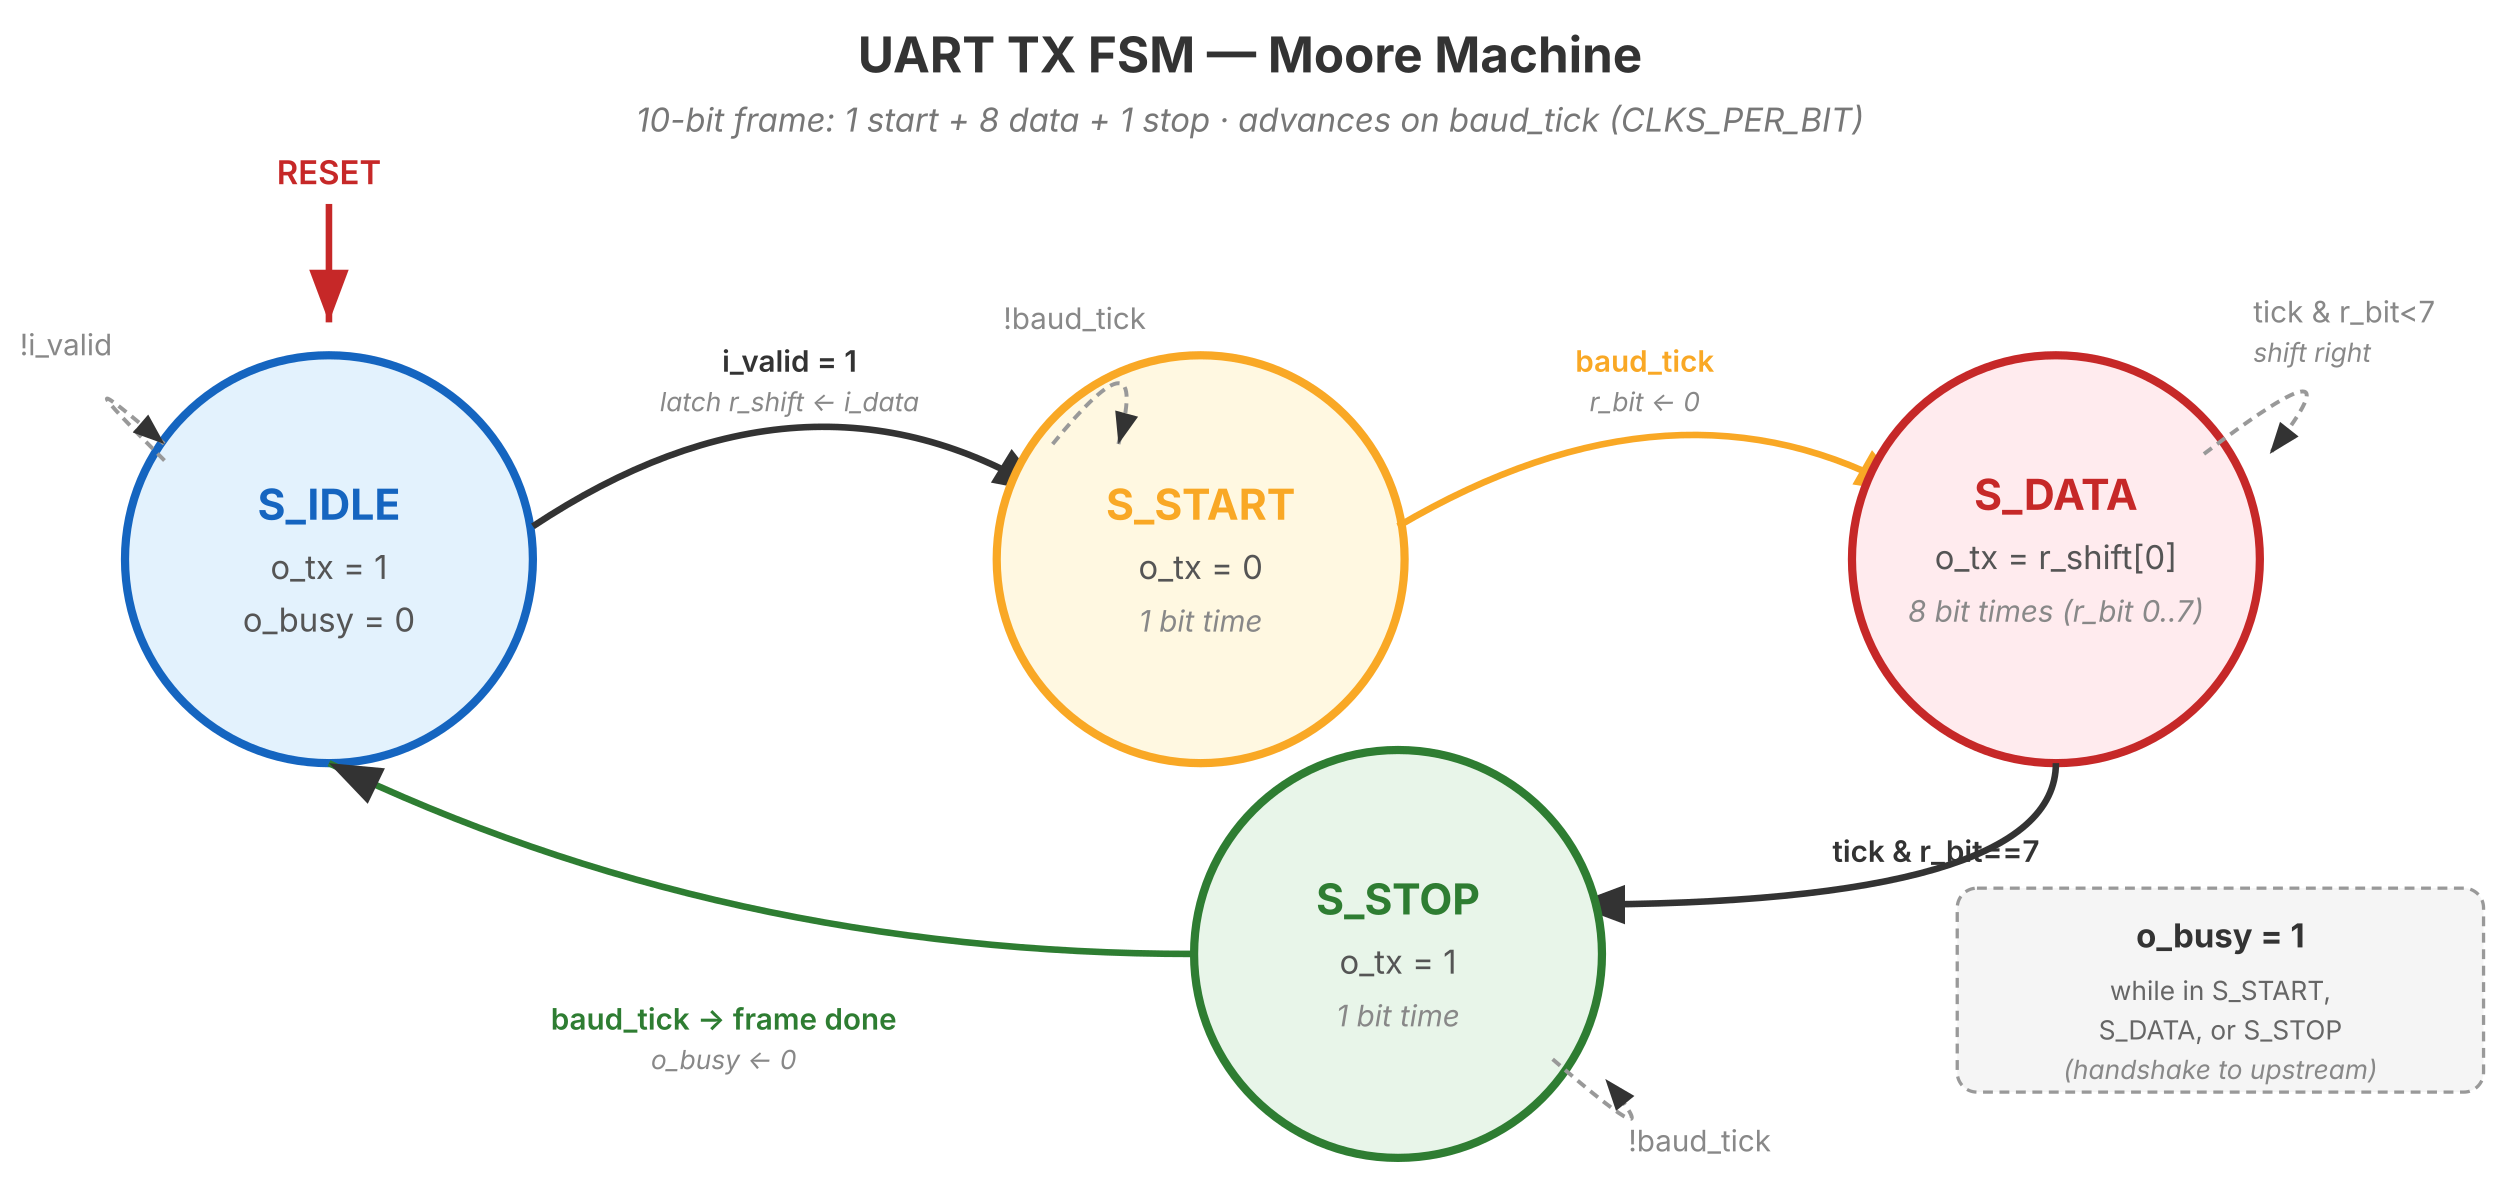
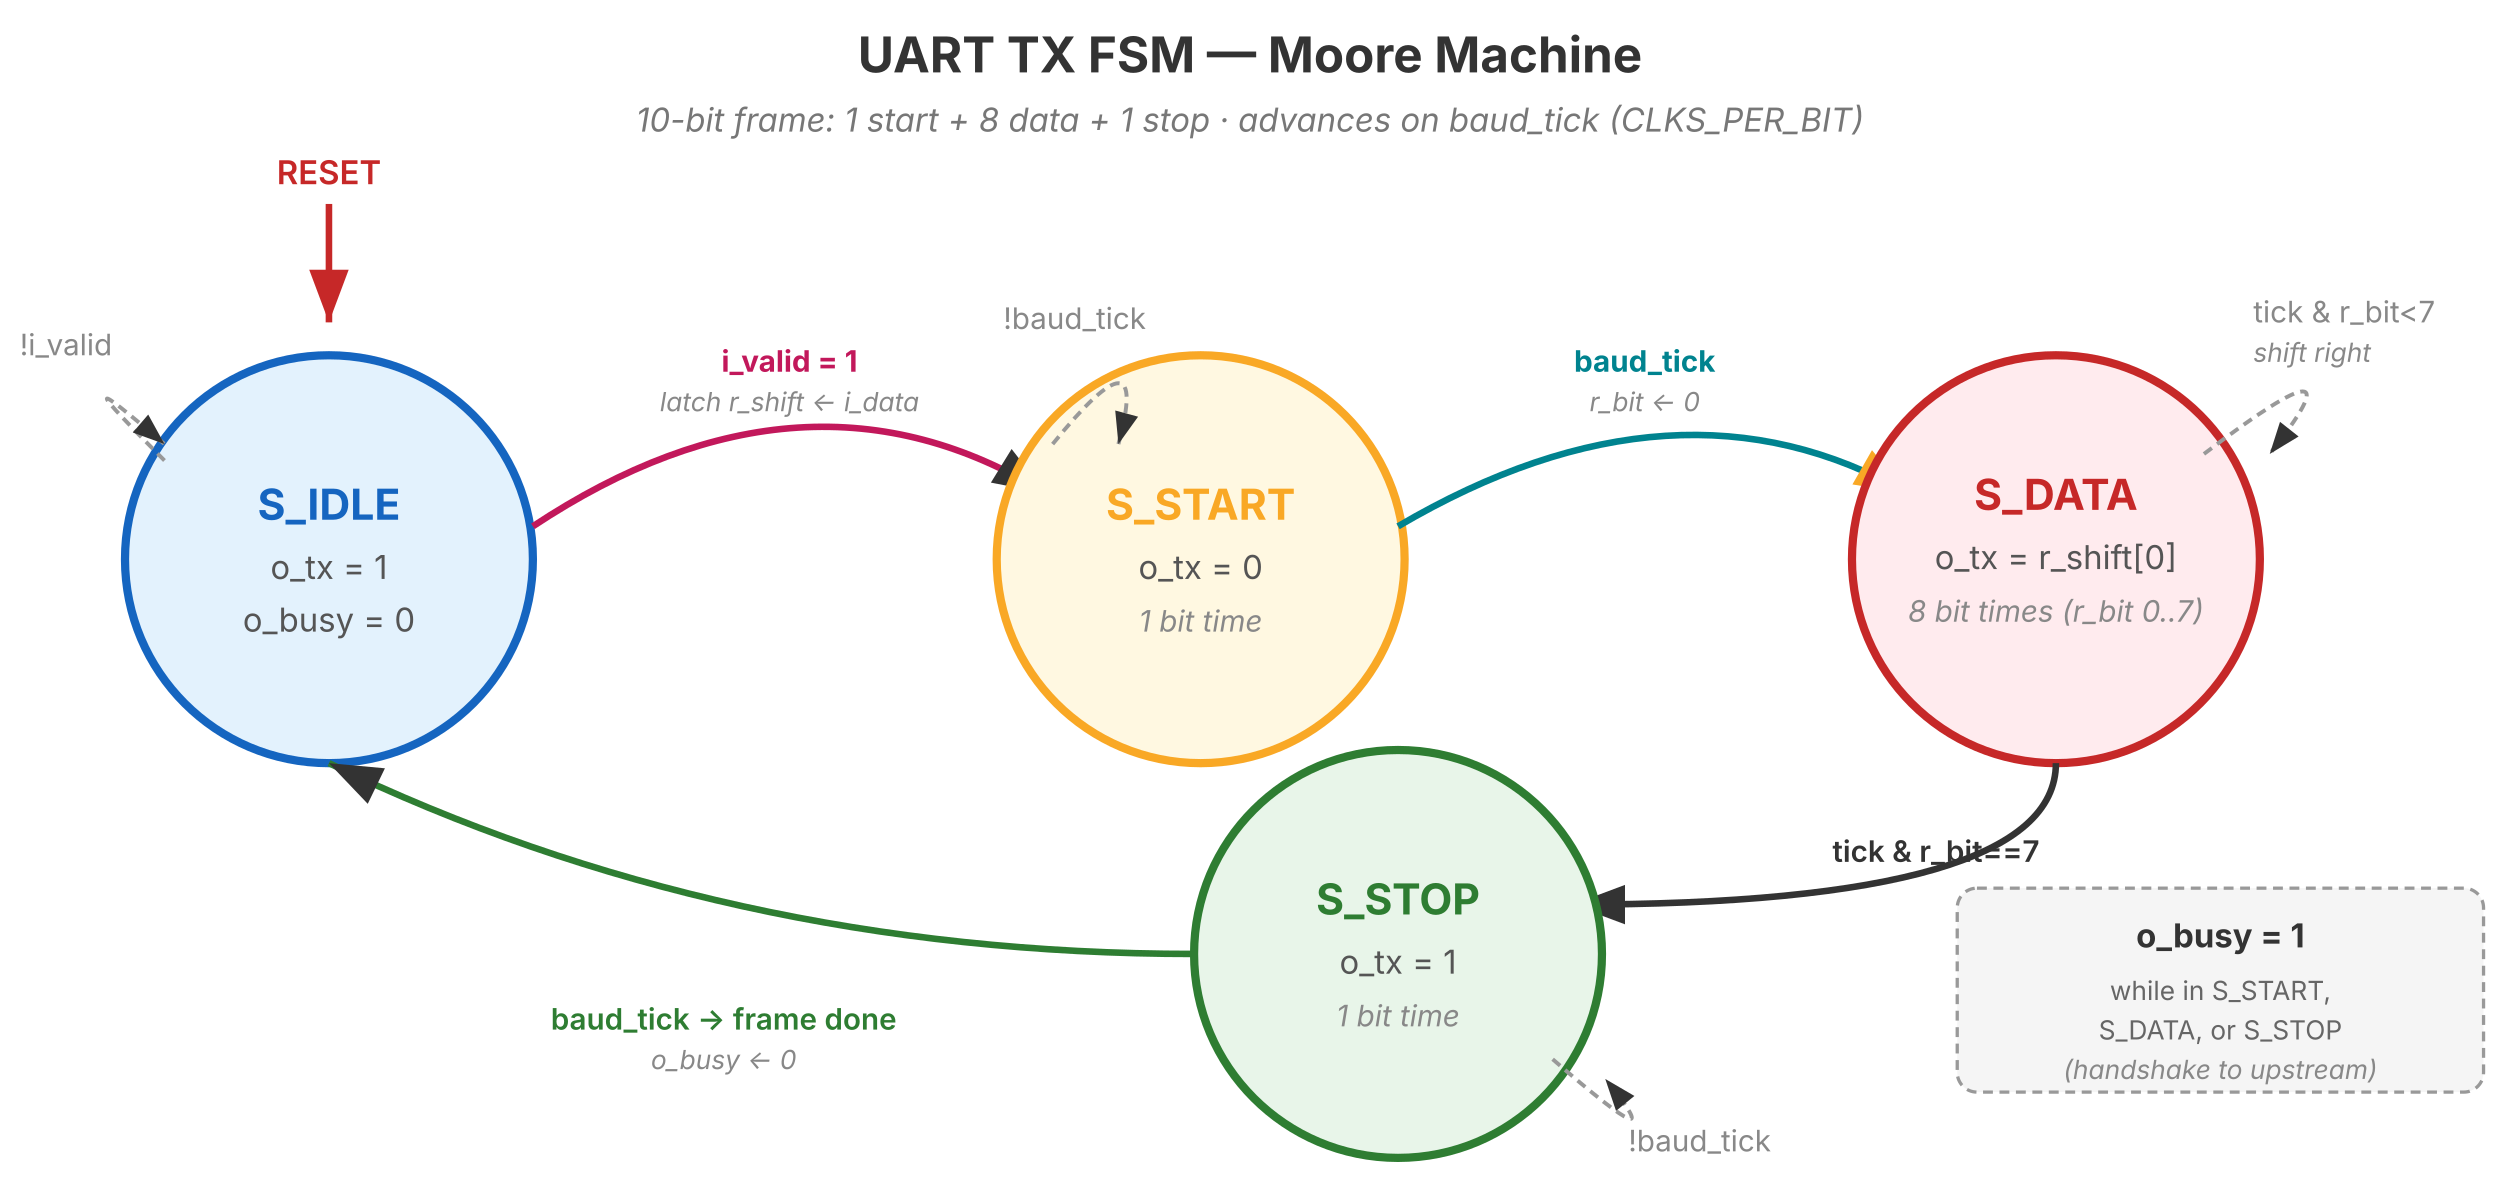
<svg xmlns="http://www.w3.org/2000/svg" viewBox="0 0 760 360" font-family="Inter, sans-serif">
  <defs>
    <marker id="arr" markerWidth="8" markerHeight="6" refX="8" refY="3" orient="auto">
      <path d="M0,0 L8,3 L0,6 Z" fill="#333" />
    </marker>
    <marker id="arr-r" markerWidth="8" markerHeight="6" refX="8" refY="3" orient="auto">
      <path d="M0,0 L8,3 L0,6 Z" fill="#C62828" />
    </marker>
    <marker id="arr-y" markerWidth="8" markerHeight="6" refX="8" refY="3" orient="auto">
      <path d="M0,0 L8,3 L0,6 Z" fill="#F9A825" />
    </marker>
  </defs>
  <text x="380" y="22" text-anchor="middle" font-size="15" font-weight="700" fill="#333">UART TX FSM — Moore Machine</text>
  <text x="380" y="40" text-anchor="middle" font-size="10" fill="#777" font-style="italic">10-bit frame: 1 start + 8 data + 1 stop · advances on baud_tick (CLKS_PER_BIT)</text>
  <line x1="100" y1="62" x2="100" y2="98" stroke="#C62828" stroke-width="2" marker-end="url(#arr-r)" />
  <text x="100" y="56" text-anchor="middle" font-size="10" fill="#C62828" font-weight="600">RESET</text>
  <circle cx="100" cy="170" r="62" fill="#E3F2FD" stroke="#1565C0" stroke-width="2.5" />
  <text x="100" y="158" text-anchor="middle" font-size="13" font-weight="700" fill="#1565C0">S_IDLE</text>
  <text x="100" y="176" text-anchor="middle" font-size="10" fill="#555">o_tx = 1</text>
  <text x="100" y="192" text-anchor="middle" font-size="10" fill="#555">o_busy = 0</text>
  <path d="M 50,140 Q 15,105 50,135" fill="none" stroke="#999" stroke-width="1.2" stroke-dasharray="3,2" marker-end="url(#arr)" />
  <text x="6" y="108" font-size="9" fill="#888">!i_valid</text>
-   <path d="M 162,160 Q 245,105 318,150" fill="none" stroke="#333" stroke-width="2" marker-end="url(#arr)" />
-   <text x="240" y="113" text-anchor="middle" font-size="9" fill="#333" font-weight="600">i_valid = 1</text>
+   <path d="M 162,160 Q 245,105 318,150" fill="none" stroke="#C2185B" stroke-width="2" marker-end="url(#arr)" />
+   <text x="240" y="113" text-anchor="middle" font-size="9" fill="#C2185B" font-weight="700">i_valid = 1</text>
  <text x="240" y="125" text-anchor="middle" font-size="8" fill="#888" font-style="italic">latch r_shift ← i_data</text>
  <circle cx="365" cy="170" r="62" fill="#FFF8E1" stroke="#F9A825" stroke-width="2.5" />
  <text x="365" y="158" text-anchor="middle" font-size="13" font-weight="700" fill="#F9A825">S_START</text>
  <text x="365" y="176" text-anchor="middle" font-size="10" fill="#555">o_tx = 0</text>
  <text x="365" y="192" text-anchor="middle" font-size="9" fill="#888" font-style="italic">1 bit time</text>
  <path d="M 320,135 Q 350,98 340,135" fill="none" stroke="#999" stroke-width="1.2" stroke-dasharray="3,2" marker-end="url(#arr)" />
  <text x="305" y="100" font-size="9" fill="#888">!baud_tick</text>
-   <path d="M 425,160 Q 510,110 580,150" fill="none" stroke="#F9A825" stroke-width="2" marker-end="url(#arr-y)" />
-   <text x="500" y="113" text-anchor="middle" font-size="9" fill="#F9A825" font-weight="600">baud_tick</text>
+   <path d="M 425,160 Q 510,110 580,150" fill="none" stroke="#00838F" stroke-width="2" marker-end="url(#arr-y)" />
+   <text x="500" y="113" text-anchor="middle" font-size="9" fill="#00838F" font-weight="700">baud_tick</text>
  <text x="500" y="125" text-anchor="middle" font-size="8" fill="#888" font-style="italic">r_bit ← 0</text>
  <circle cx="625" cy="170" r="62" fill="#FFEBEE" stroke="#C62828" stroke-width="2.5" />
  <text x="625" y="155" text-anchor="middle" font-size="13" font-weight="700" fill="#C62828">S_DATA</text>
  <text x="625" y="173" text-anchor="middle" font-size="10" fill="#555">o_tx = r_shift[0]</text>
  <text x="625" y="189" text-anchor="middle" font-size="9" fill="#888" font-style="italic">8 bit times (r_bit 0..7)</text>
  <path d="M 670,138 Q 720,100 690,138" fill="none" stroke="#999" stroke-width="1.2" stroke-dasharray="3,2" marker-end="url(#arr)" />
  <text x="685" y="98" font-size="9" fill="#888">tick &amp; r_bit&lt;7</text>
  <text x="685" y="110" font-size="8" fill="#888" font-style="italic">shift right</text>
  <path d="M 625,232 Q 625,275 478,275" fill="none" stroke="#333" stroke-width="2" marker-end="url(#arr)" />
  <text x="620" y="262" text-anchor="end" font-size="9" fill="#333" font-weight="600">tick &amp; r_bit==7</text>
  <circle cx="425" cy="290" r="62" fill="#E8F5E9" stroke="#2E7D32" stroke-width="2.5" />
  <text x="425" y="278" text-anchor="middle" font-size="13" font-weight="700" fill="#2E7D32">S_STOP</text>
  <text x="425" y="296" text-anchor="middle" font-size="10" fill="#555">o_tx = 1</text>
  <text x="425" y="312" text-anchor="middle" font-size="9" fill="#888" font-style="italic">1 bit time</text>
  <path d="M 472,322 Q 510,355 488,328" fill="none" stroke="#999" stroke-width="1.2" stroke-dasharray="3,2" marker-end="url(#arr)" />
  <text x="495" y="350" font-size="9" fill="#888">!baud_tick</text>
  <path d="M 363,290 Q 220,290 100,232" fill="none" stroke="#2E7D32" stroke-width="2" marker-end="url(#arr)" />
  <text x="220" y="313" text-anchor="middle" font-size="9" fill="#2E7D32" font-weight="600">baud_tick → frame done</text>
  <text x="220" y="325" text-anchor="middle" font-size="8" fill="#888" font-style="italic">o_busy ← 0</text>
  <rect x="595" y="270" width="160" height="62" rx="6" fill="#F5F5F5" stroke="#999" stroke-width="1" stroke-dasharray="3,2" />
  <text x="675" y="288" text-anchor="middle" font-size="10" font-weight="700" fill="#333">o_busy = 1</text>
  <text x="675" y="304" text-anchor="middle" font-size="8" fill="#666">while in S_START,</text>
  <text x="675" y="316" text-anchor="middle" font-size="8" fill="#666">S_DATA, or S_STOP</text>
  <text x="675" y="328" text-anchor="middle" font-size="8" fill="#888" font-style="italic">(handshake to upstream)</text>
</svg>
